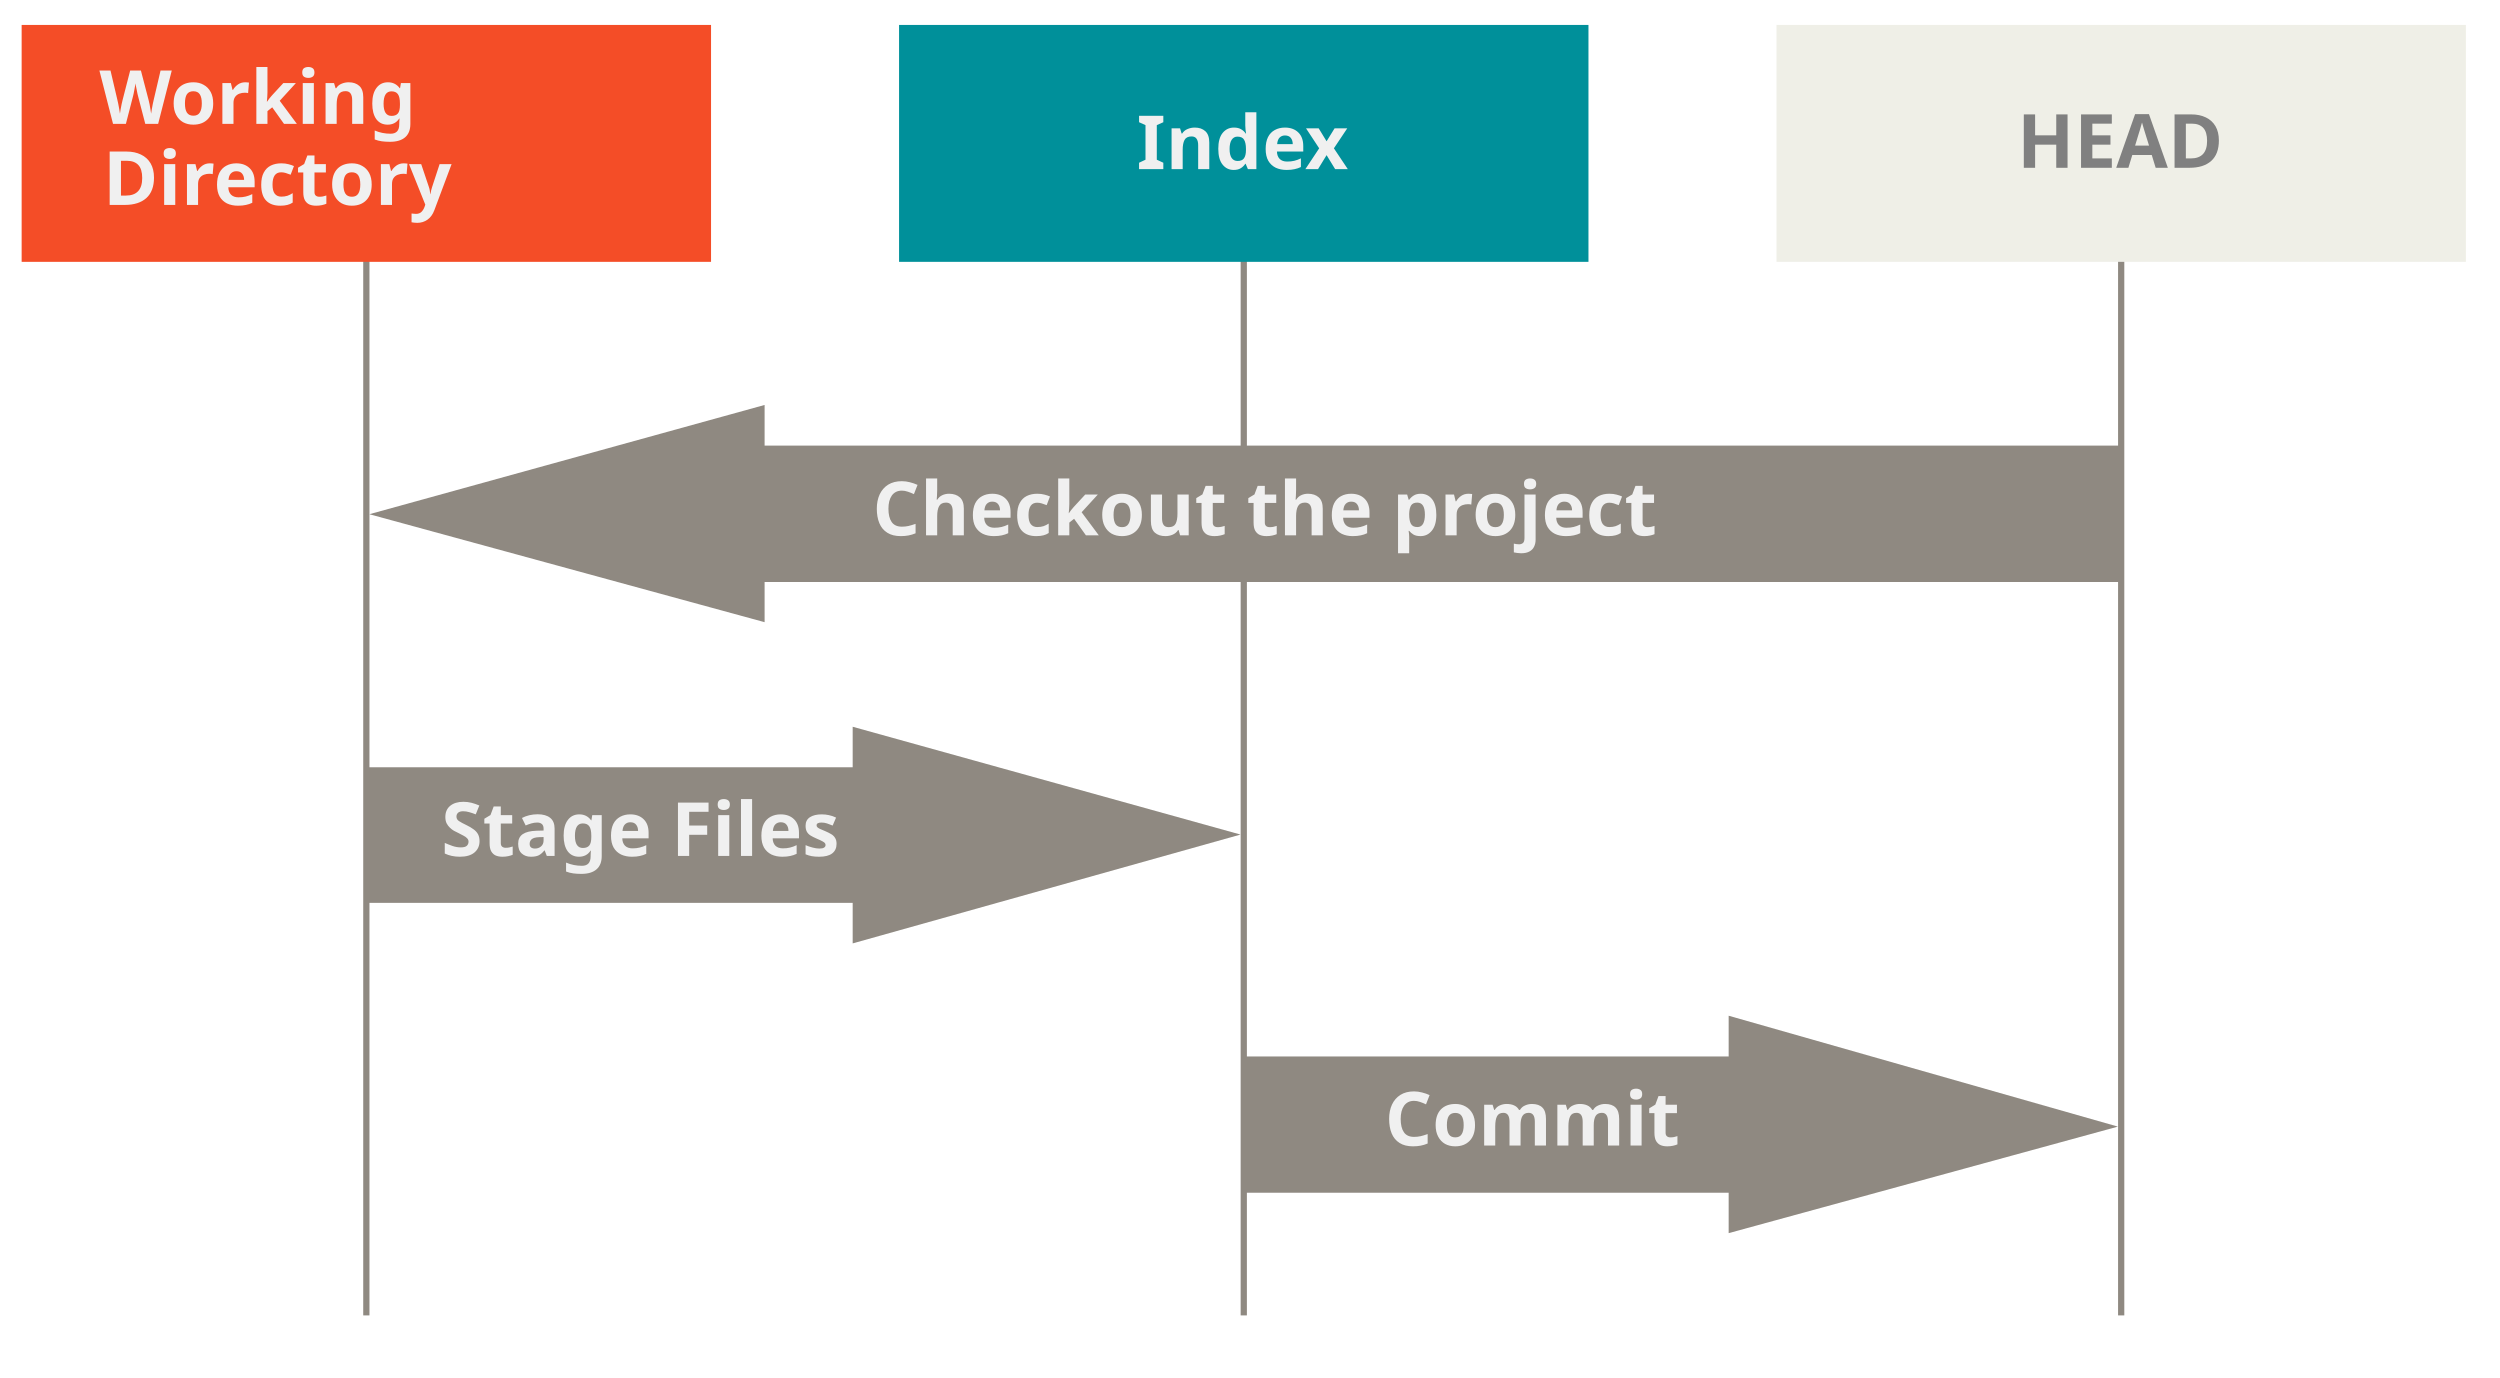
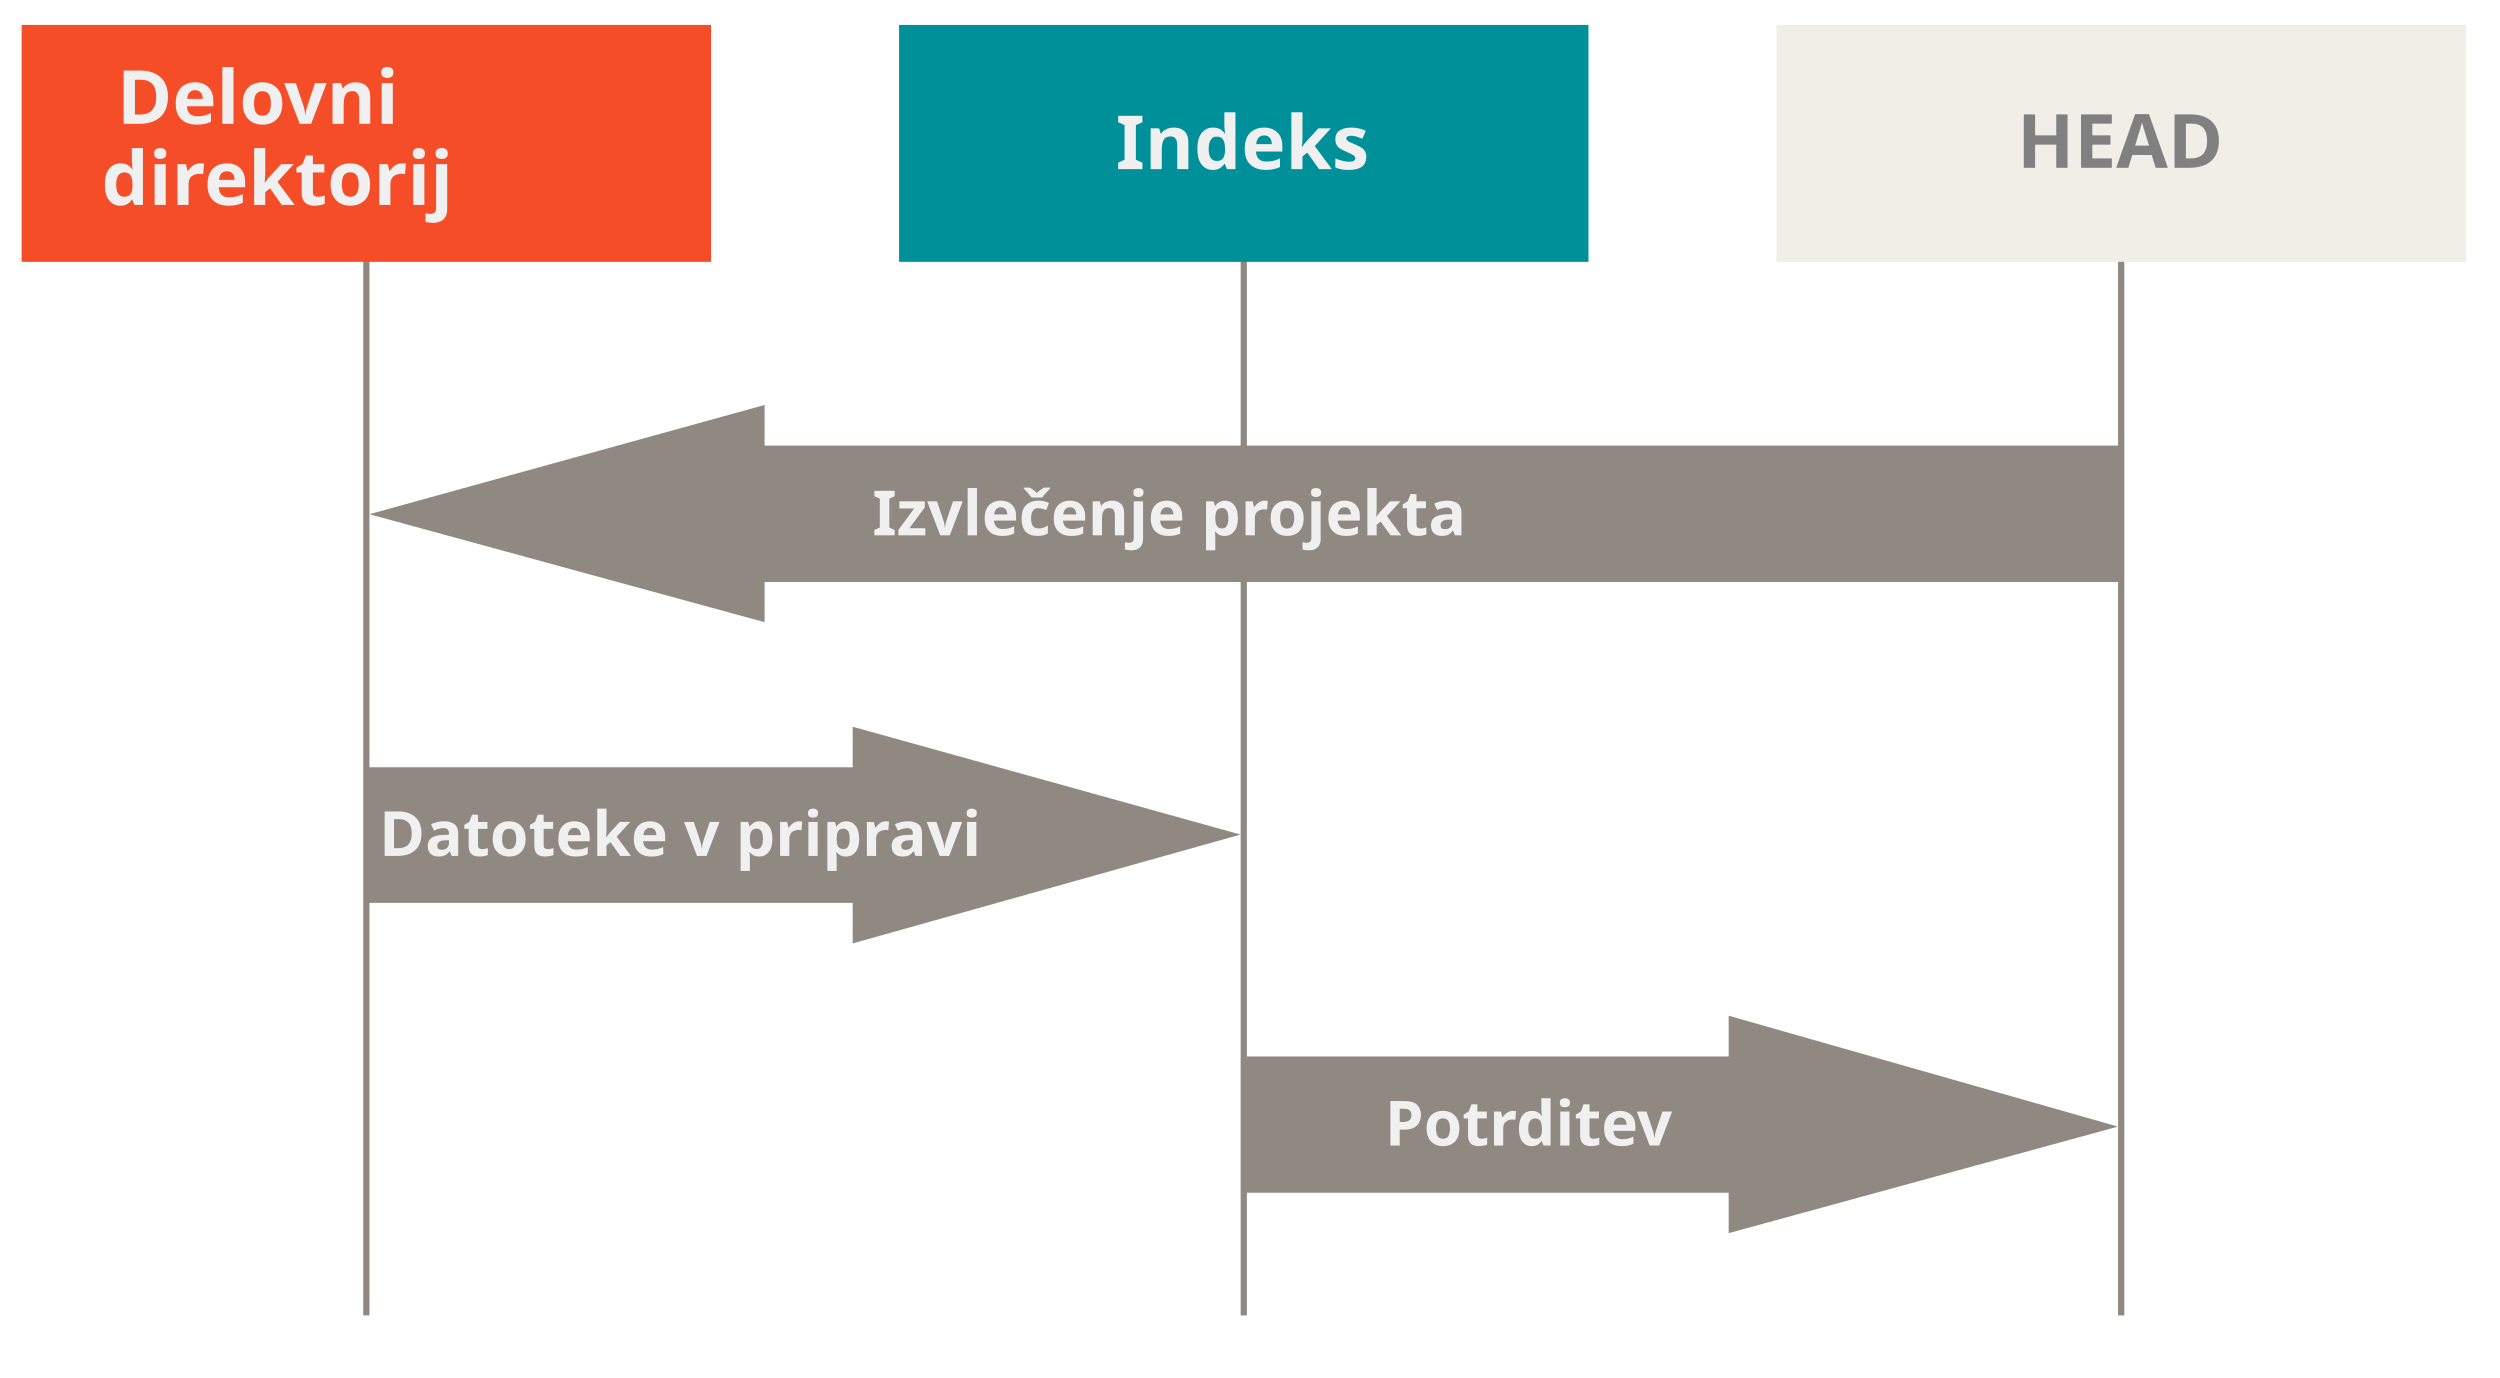
<svg xmlns="http://www.w3.org/2000/svg" id="svg26420" version="1.1" viewBox="0 0 401 221">
  <g id="layer9">
    <text id="text26510" x="108.118" y="232.657" style="fill:black;font-family:'Source Code Pro';font-feature-settings:normal;font-size:12px;font-variant-caps:normal;font-variant-ligatures:normal;font-variant-numeric:normal;font-weight:bold;letter-spacing:0px;line-height:16px;text-align:center;text-anchor:middle;word-spacing:0px" xml:space="preserve">
      <tspan id="tspan26512" x="108.118" y="243.657" style="line-height:12px" />
    </text>
    <text id="text26518" x="132.89" y="241.983" style="fill:black;font-family:'Source Code Pro';font-feature-settings:normal;font-size:12px;font-variant-caps:normal;font-variant-ligatures:normal;font-variant-numeric:normal;font-weight:bold;letter-spacing:0px;line-height:16px;text-align:center;text-anchor:middle;word-spacing:0px" xml:space="preserve">
      <tspan id="tspan26516" x="132.89" y="252.983" />
    </text>
    <g id="g26824">
      <path id="Line-6" transform="translate(-.73832)" d="m59.5 26.411v184.08" style="fill-rule:evenodd;fill:#8f8981;stroke-linecap:square;stroke:#8f8981" />
      <path id="Line-3" transform="translate(.73831)" d="m339.5 26.411v184.08" style="fill-rule:evenodd;fill:#8f8981;stroke-linecap:square;stroke:#8f8981" />
      <path id="Line-2" transform="translate(4.3213e-6)" d="m199.5 26.411v184.08" style="fill-rule:evenodd;fill:#8f8981;stroke-linecap:square;stroke:#8f8981" />
      <g id="symref-(2-line)" transform="translate(144.21 4)" style="fill-rule:evenodd;fill:none">
        <rect id="rect26394" width="110.58" height="38" style="fill:#00909a" />
        <text id="text26398" transform="translate(-.21834 2.134)" font-size="12px" font-weight="700" style="fill:#979797;font-family:'Source Code Pro';font-size:12px;font-weight:700;text-anchor:middle">
-           <tspan id="tspan26396" x="55.29" y="21" style="fill:#f0f0f0">Index</tspan>
+           <tspan id="tspan26396" x="55.29" y="21" style="fill:#f0f0f0">Indeks</tspan>
        </text>
      </g>
      <g id="other-(2-line)" transform="translate(284.95 4)" style="fill-rule:evenodd;fill:none">
        <rect id="rect26401" width="110.58" height="38" style="fill:#efefe7" />
        <text id="master-4" transform="translate(-.17034 .88075)" font-size="12px" font-weight="700" style="fill:#979797;font-family:'Source Code Pro';font-size:12px;font-weight:700;text-anchor:middle">
          <tspan id="tspan26403" x="55.29" y="22.031" style="fill:gray">HEAD</tspan>
        </text>
      </g>
      <g id="g26534">
        <rect id="Rectangle-2" transform="translate(3.4716 4)" width="110.58" height="38" style="fill-rule:evenodd;fill:#f44d27" />
        <text id="text26522" transform="translate(-115.76 -232.02)" x="174.272" y="251.891" style="fill:#f0f0f0;font-family:'Source Code Pro';font-feature-settings:normal;font-size:12px;font-variant-caps:normal;font-variant-ligatures:normal;font-variant-numeric:normal;font-weight:bold;letter-spacing:0px;line-height:13px;text-align:center;text-anchor:middle;word-spacing:0px" xml:space="preserve">
-           <tspan id="tspan26520" x="174.272" y="251.891">Working</tspan>
-           <tspan id="tspan26524" x="174.272" y="264.891">Directory</tspan>
+           <tspan id="tspan26520" x="174.272" y="251.891">Delovni</tspan>
+           <tspan id="tspan26524" x="174.272" y="264.891">direktorij</tspan>
        </text>
      </g>
      <g id="g26748" transform="matrix(1.0024 0 0 1 447.67 .97114)">
        <path id="path1174" transform="translate(-446.63 .00562)" d="m122.38 70.5h216.95v21.875h-216.95v6.447l-63.25-17.319 63.25-17.525z" style="fill:#8f8981" />
-         <text id="Checkout-the-project-2" transform="translate(-446.63 -1.1023)" style="fill-rule:evenodd;fill:#f0f0f0;font-family:'Source Code Pro';font-size:12px;font-weight:700">
-           <tspan id="tspan1182" x="139.632" y="86" style="fill:#f0f0f0">Checkout the project</tspan>
+         <text id="Checkout-the-project-2" transform="translate(-446.63 -1.1023)" style="fill-rule:evenodd;fill:#f0f0f0;font-family:'Source Code Pro';font-size:10px;font-weight:700">
+           <tspan id="tspan1182" x="139.632" y="86" style="fill:#f0f0f0">Izvlečenje projekta</tspan>
        </text>
      </g>
      <g id="g26758" transform="matrix(.99606 0 0 1 445.92 .70429)">
        <path id="path1178" transform="translate(-446.63 .00562)" d="m277.32 190.61h-78.112v-21.858h78.112v-6.539l62.68 17.785-62.68 17.087z" style="fill:#8f8981" />
-         <text id="Commit-3" transform="translate(-446.63 -1.129)" style="fill-rule:evenodd;fill:#f0f0f0;font-family:'Source Code Pro';font-size:12px;font-weight:700">
-           <tspan id="tspan1188" x="221.94" y="184.17" style="fill:#f0f0f0">Commit</tspan>
+         <text id="Commit-3" transform="translate(-446.63 -1.129)" style="fill-rule:evenodd;fill:#f0f0f0;font-family:'Source Code Pro';font-size:10px;font-weight:700">
+           <tspan id="tspan1188" x="221.94" y="184.17" style="fill:#f0f0f0">Potrditev</tspan>
        </text>
      </g>
      <g id="g26778">
        <path id="path1176" transform="translate(-.23052 .4411)" d="m137 144.38h-77.875v-21.75h77.875v-6.5l62.209 17.293-62.209 17.457z" style="fill:#8f8981" />
-         <text id="Stage-Files" transform="translate(.070302 -.70408)" font-size="12px" font-weight="700" style="fill-rule:evenodd;fill:#f0f0f0;font-family:'Source Code Pro';font-size:12px;font-weight:700">
-           <tspan id="tspan26413" x="70.723" y="138" style="fill:#f0f0f0">Stage Files</tspan>
+         <text id="Stage-Files" transform="translate(.070302 -.70408)" font-size="12px" font-weight="700" style="fill-rule:evenodd;fill:#f0f0f0;font-family:'Source Code Pro';font-size:10px;font-weight:700">
+           <tspan id="tspan26413" x="60.723" y="138" style="fill:#f0f0f0">Datoteke v pripravi</tspan>
        </text>
      </g>
    </g>
  </g>
</svg>
